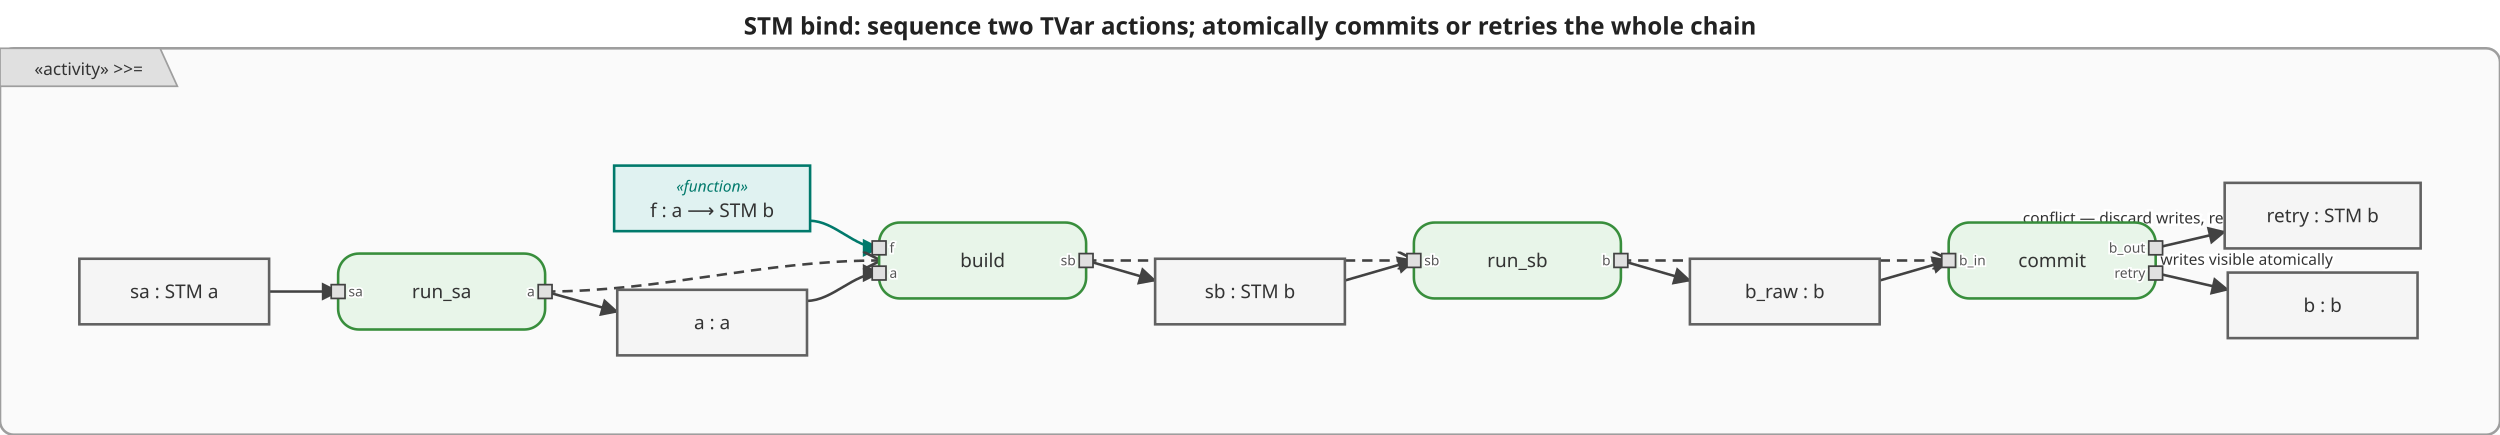
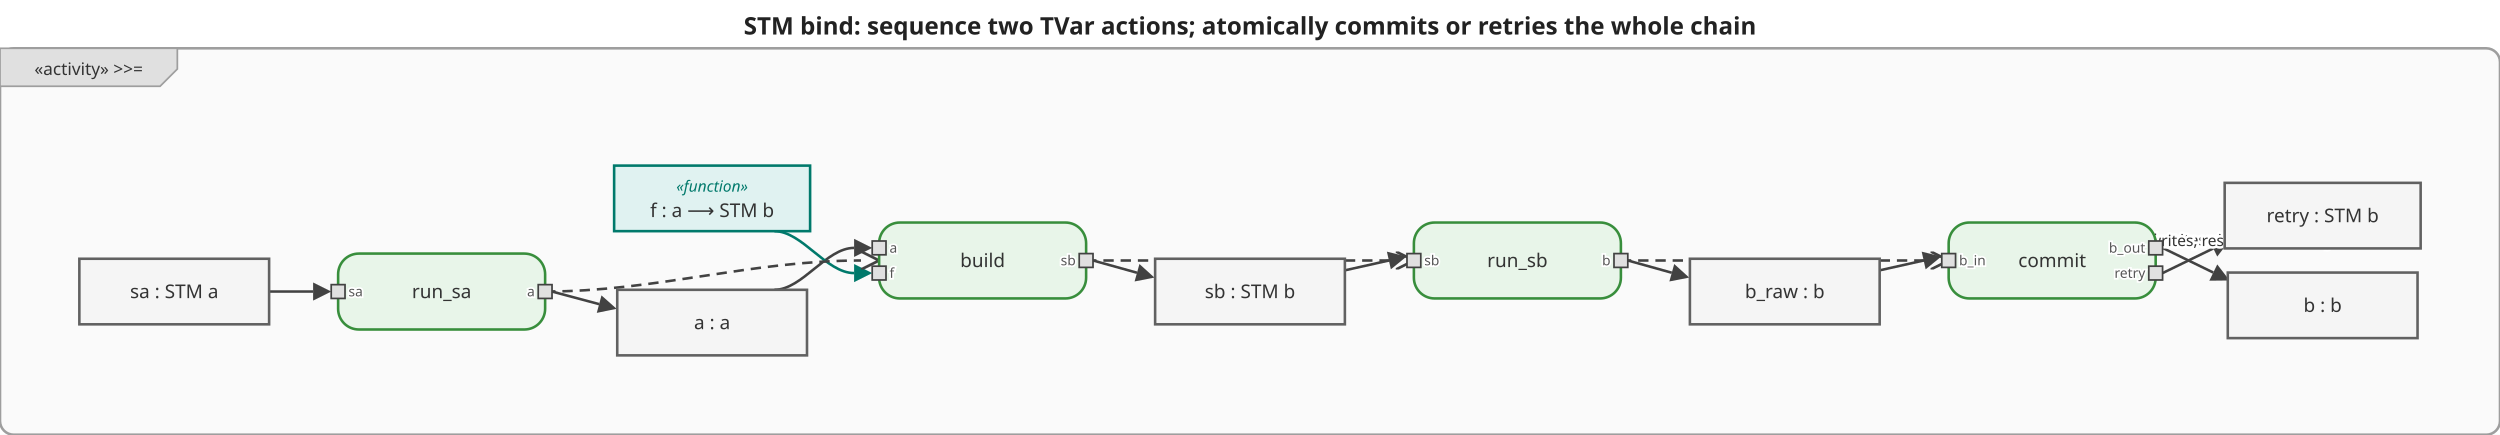
<svg xmlns="http://www.w3.org/2000/svg" viewBox="0 0 1449.2 252" width="1449.2" height="252">
  <defs>
-     <marker id="arrowFilled" viewBox="0 0 10 10" refX="9" refY="5" markerWidth="7" markerHeight="7" orient="auto-start-reverse">
+     <marker id="arrowFilled" viewBox="0 0 10 10" refX="0" refY="5" markerWidth="7" markerHeight="7" orient="auto-start-reverse">
      <path d="M0,0 L10,5 L0,10 z" fill="#424242" />
    </marker>
-     <marker id="arrowOpen" viewBox="0 0 10 10" refX="9" refY="5" markerWidth="7" markerHeight="7" orient="auto-start-reverse">
+     <marker id="arrowOpen" viewBox="0 0 10 10" refX="0" refY="5" markerWidth="7" markerHeight="7" orient="auto-start-reverse">
      <path d="M0,0 L10,5 L0,10" fill="none" stroke="#424242" stroke-width="1.5" />
    </marker>
-     <marker id="arrowHof" viewBox="0 0 10 10" refX="9" refY="5" markerWidth="7" markerHeight="7" orient="auto-start-reverse">
+     <marker id="arrowHof" viewBox="0 0 10 10" refX="0" refY="5" markerWidth="7" markerHeight="7" orient="auto-start-reverse">
      <path d="M0,0 L10,5 L0,10 z" fill="#00796b" />
    </marker>
  </defs>
  <rect width="1449.2" height="252" fill="white" />
  <text x="724.6" y="20" text-anchor="middle" font-size="14" font-weight="bold" font-family="sans-serif" fill="#222">STM bind: sequence two TVar actions; atomically commits or retries the whole chain</text>
  <g transform="translate(0,28)">
    <rect x="0" y="0" width="1449.2" height="224" rx="8" fill="#fafafa" stroke="#9e9e9e" stroke-width="1.5" />
    <g class="activity-frame-tab">
-       <path d="M0,0 L92.8,0 L102.8,22 L0,22 Z" fill="#e0e0e0" stroke="#9e9e9e" stroke-width="1" />
+       <path d="M0,0 L102.8,0 L102.8,12 L92.8,22 L0,22 Z" fill="#e0e0e0" stroke="#9e9e9e" stroke-width="1" />
      <text x="51.4" y="12.0" text-anchor="middle" font-size="10" font-family="sans-serif" dominant-baseline="middle" fill="#333">«activity» &gt;&gt;=</text>
    </g>
    <g class="edge">
-       <path d="M156.0,141.0 C156.0,141.0 196.0,141.0 196.0,141.0" fill="none" stroke="#424242" stroke-width="1.5" marker-end="url(#arrowFilled)" />
+       <path d="M156.0,141.0 C156.0,141.0 181.5,141.0 181.5,141.0" fill="none" stroke="#424242" stroke-width="1.5" marker-end="url(#arrowFilled)" />
    </g>
    <g class="edge">
-       <path d="M316.0,141.0 C316.0,141.0 357.8,152.7 357.8,152.7" fill="none" stroke="#424242" stroke-width="1.5" marker-end="url(#arrowFilled)" />
+       <path d="M320.0,141.0 C320.0,141.0 347.3,148.3 347.3,148.3" fill="none" stroke="#424242" stroke-width="1.5" marker-end="url(#arrowFilled)" />
    </g>
    <g class="edge">
-       <path d="M467.8,146.4 C482.4,146.4 495.0,130.3 509.6,130.3" fill="none" stroke="#424242" stroke-width="1.5" marker-end="url(#arrowFilled)" />
+       <path d="M448.9,140.0 C465.1,140.0 478.9,115.7 495.1,115.7" fill="none" stroke="#424242" stroke-width="1.5" marker-end="url(#arrowFilled)" />
    </g>
    <g class="edge hof-edge">
-       <path d="M469.6,100.0 C483.6,100.0 495.6,115.7 509.6,115.7" fill="none" stroke="#00796b" stroke-width="1.5" marker-end="url(#arrowHof)" />
+       <path d="M448.9,106.0 C465.1,106.0 478.9,130.3 495.1,130.3" fill="none" stroke="#00796b" stroke-width="1.5" marker-end="url(#arrowHof)" />
    </g>
    <g class="edge">
-       <path d="M629.6,123.0 C629.6,123.0 669.6,134.6 669.6,134.6" fill="none" stroke="#424242" stroke-width="1.5" marker-end="url(#arrowFilled)" />
+       <path d="M633.6,123.0 C633.6,123.0 659.1,130.1 659.1,130.1" fill="none" stroke="#424242" stroke-width="1.5" marker-end="url(#arrowFilled)" />
    </g>
    <g class="edge">
-       <path d="M779.6,134.6 C779.6,134.6 819.6,123.0 819.6,123.0" fill="none" stroke="#424242" stroke-width="1.5" marker-end="url(#arrowFilled)" />
+       <path d="M779.6,128.7 C779.6,128.7 805.1,123.0 805.1,123.0" fill="none" stroke="#424242" stroke-width="1.5" marker-end="url(#arrowFilled)" />
    </g>
    <g class="edge">
-       <path d="M939.6,123.0 C939.6,123.0 979.6,134.6 979.6,134.6" fill="none" stroke="#424242" stroke-width="1.5" marker-end="url(#arrowFilled)" />
+       <path d="M943.6,123.0 C943.6,123.0 969.1,130.1 969.1,130.1" fill="none" stroke="#424242" stroke-width="1.5" marker-end="url(#arrowFilled)" />
    </g>
    <g class="edge">
-       <path d="M1089.6,134.6 C1089.6,134.6 1129.6,123.0 1129.6,123.0" fill="none" stroke="#424242" stroke-width="1.5" marker-end="url(#arrowFilled)" />
+       <path d="M1089.6,128.7 C1089.6,128.7 1115.1,123.0 1115.1,123.0" fill="none" stroke="#424242" stroke-width="1.5" marker-end="url(#arrowFilled)" />
    </g>
    <g class="edge">
-       <path d="M1249.6,130.3 C1249.6,130.3 1291.4,139.9 1291.4,139.9" fill="none" stroke="#424242" stroke-width="1.5" marker-end="url(#arrowFilled)" />
-       <text x="1273.4" y="122.4" text-anchor="middle" dominant-baseline="middle" font-size="9" font-family="sans-serif" fill="#333" stroke="white" stroke-width="3" paint-order="stroke fill">commit — all writes visible atomically</text>
+       <path d="M1253.6,115.7 C1253.6,115.7 1283.0,130.0 1283.0,130.0" fill="none" stroke="#424242" stroke-width="1.5" marker-end="url(#arrowFilled)" />
+       <text x="1274.0" y="111.1" text-anchor="middle" dominant-baseline="middle" font-size="9" font-family="sans-serif" fill="#333" stroke="white" stroke-width="3" paint-order="stroke fill">commit — all writes visible atomically</text>
    </g>
    <g class="edge">
-       <path d="M1249.6,115.7 C1249.6,115.7 1289.6,106.4 1289.6,106.4" fill="none" stroke="#424242" stroke-width="1.5" marker-end="url(#arrowFilled)" />
-       <text x="1266.7" y="98.4" text-anchor="middle" dominant-baseline="middle" font-size="9" font-family="sans-serif" fill="#333" stroke="white" stroke-width="3" paint-order="stroke fill">conflict — discard writes, restart entire chain</text>
+       <path d="M1253.6,130.3 C1253.6,130.3 1283.0,116.0 1283.0,116.0" fill="none" stroke="#424242" stroke-width="1.5" marker-end="url(#arrowFilled)" />
+       <text x="1262.6" y="111.5" text-anchor="middle" dominant-baseline="middle" font-size="9" font-family="sans-serif" fill="#333" stroke="white" stroke-width="3" paint-order="stroke fill">conflict — discard writes, restart entire chain</text>
    </g>
    <g class="edge">
-       <path d="M316.0,141.0 C383.8,141.0 441.8,123.0 509.6,123.0" fill="none" stroke="#424242" stroke-width="1.5" stroke-dasharray="6,4" marker-end="url(#arrowOpen)" />
+       <path d="M316.0,141.0 C380.1,141.0 435.0,123.0 499.1,123.0" fill="none" stroke="#424242" stroke-width="1.5" stroke-dasharray="6,4" marker-end="url(#arrowOpen)" />
    </g>
    <g class="edge">
-       <path d="M629.6,123.0 C629.6,123.0 819.6,123.0 819.6,123.0" fill="none" stroke="#424242" stroke-width="1.5" stroke-dasharray="6,4" marker-end="url(#arrowOpen)" />
+       <path d="M629.6,123.0 C629.6,123.0 809.1,123.0 809.1,123.0" fill="none" stroke="#424242" stroke-width="1.5" stroke-dasharray="6,4" marker-end="url(#arrowOpen)" />
    </g>
    <g class="edge">
-       <path d="M939.6,123.0 C939.6,123.0 1129.6,123.0 1129.6,123.0" fill="none" stroke="#424242" stroke-width="1.5" stroke-dasharray="6,4" marker-end="url(#arrowOpen)" />
+       <path d="M939.6,123.0 C939.6,123.0 1119.1,123.0 1119.1,123.0" fill="none" stroke="#424242" stroke-width="1.5" stroke-dasharray="6,4" marker-end="url(#arrowOpen)" />
    </g>
    <g class="action-node">
      <rect x="196.0" y="119.0" width="120" height="44" rx="12" fill="#e8f5e9" stroke="#388e3c" stroke-width="1.5" />
      <text x="256.0" y="141.0" text-anchor="middle" font-size="11" font-family="sans-serif" dominant-baseline="middle" fill="#333">run_sa</text>
      <rect x="192.0" y="137.0" width="8" height="8" fill="#e0e0e0" stroke="#424242" stroke-width="1" />
      <text x="202.0" y="141.0" text-anchor="start" font-size="8" font-family="sans-serif" dominant-baseline="middle" fill="#555" stroke="white" stroke-width="2" paint-order="stroke fill">sa</text>
      <rect x="312.0" y="137.0" width="8" height="8" fill="#e0e0e0" stroke="#424242" stroke-width="1" />
      <text x="310.0" y="141.0" text-anchor="end" font-size="8" font-family="sans-serif" dominant-baseline="middle" fill="#555" stroke="white" stroke-width="2" paint-order="stroke fill">a</text>
    </g>
    <g class="action-node">
      <rect x="509.6" y="101.0" width="120" height="44" rx="12" fill="#e8f5e9" stroke="#388e3c" stroke-width="1.5" />
      <text x="569.6" y="123.0" text-anchor="middle" font-size="11" font-family="sans-serif" dominant-baseline="middle" fill="#333">build</text>
      <rect x="505.6" y="111.7" width="8" height="8" fill="#e0e0e0" stroke="#424242" stroke-width="1" />
-       <text x="515.6" y="115.7" text-anchor="start" font-size="8" font-family="sans-serif" dominant-baseline="middle" fill="#555" stroke="white" stroke-width="2" paint-order="stroke fill">f</text>
+       <text x="515.6" y="115.7" text-anchor="start" font-size="8" font-family="sans-serif" dominant-baseline="middle" fill="#555" stroke="white" stroke-width="2" paint-order="stroke fill">a</text>
      <rect x="505.6" y="126.3" width="8" height="8" fill="#e0e0e0" stroke="#424242" stroke-width="1" />
-       <text x="515.6" y="130.3" text-anchor="start" font-size="8" font-family="sans-serif" dominant-baseline="middle" fill="#555" stroke="white" stroke-width="2" paint-order="stroke fill">a</text>
+       <text x="515.6" y="130.3" text-anchor="start" font-size="8" font-family="sans-serif" dominant-baseline="middle" fill="#555" stroke="white" stroke-width="2" paint-order="stroke fill">f</text>
      <rect x="625.6" y="119.0" width="8" height="8" fill="#e0e0e0" stroke="#424242" stroke-width="1" />
      <text x="623.6" y="123.0" text-anchor="end" font-size="8" font-family="sans-serif" dominant-baseline="middle" fill="#555" stroke="white" stroke-width="2" paint-order="stroke fill">sb</text>
    </g>
    <g class="action-node">
      <rect x="819.6" y="101.0" width="120" height="44" rx="12" fill="#e8f5e9" stroke="#388e3c" stroke-width="1.5" />
      <text x="879.6" y="123.0" text-anchor="middle" font-size="11" font-family="sans-serif" dominant-baseline="middle" fill="#333">run_sb</text>
      <rect x="815.6" y="119.0" width="8" height="8" fill="#e0e0e0" stroke="#424242" stroke-width="1" />
      <text x="825.6" y="123.0" text-anchor="start" font-size="8" font-family="sans-serif" dominant-baseline="middle" fill="#555" stroke="white" stroke-width="2" paint-order="stroke fill">sb</text>
      <rect x="935.6" y="119.0" width="8" height="8" fill="#e0e0e0" stroke="#424242" stroke-width="1" />
      <text x="933.6" y="123.0" text-anchor="end" font-size="8" font-family="sans-serif" dominant-baseline="middle" fill="#555" stroke="white" stroke-width="2" paint-order="stroke fill">b</text>
    </g>
    <g class="action-node">
      <rect x="1129.6" y="101.0" width="120" height="44" rx="12" fill="#e8f5e9" stroke="#388e3c" stroke-width="1.5" />
      <text x="1189.6" y="123.0" text-anchor="middle" font-size="11" font-family="sans-serif" dominant-baseline="middle" fill="#333">commit</text>
      <rect x="1125.6" y="119.0" width="8" height="8" fill="#e0e0e0" stroke="#424242" stroke-width="1" />
      <text x="1135.6" y="123.0" text-anchor="start" font-size="8" font-family="sans-serif" dominant-baseline="middle" fill="#555" stroke="white" stroke-width="2" paint-order="stroke fill">b_in</text>
      <rect x="1245.6" y="111.7" width="8" height="8" fill="#e0e0e0" stroke="#424242" stroke-width="1" />
      <text x="1243.6" y="115.7" text-anchor="end" font-size="8" font-family="sans-serif" dominant-baseline="middle" fill="#555" stroke="white" stroke-width="2" paint-order="stroke fill">b_out</text>
      <rect x="1245.6" y="126.3" width="8" height="8" fill="#e0e0e0" stroke="#424242" stroke-width="1" />
      <text x="1243.6" y="130.3" text-anchor="end" font-size="8" font-family="sans-serif" dominant-baseline="middle" fill="#555" stroke="white" stroke-width="2" paint-order="stroke fill">retry</text>
    </g>
    <g class="object-node">
      <rect x="46.0" y="122.0" width="110" height="38" fill="#f5f5f5" stroke="#616161" stroke-width="1.5" />
      <text x="101.0" y="141.0" text-anchor="middle" font-size="11" font-family="sans-serif" dominant-baseline="middle" fill="#333">sa : STM a</text>
    </g>
    <g class="object-node hof">
      <rect x="356.0" y="68.0" width="113.6" height="38" fill="#e0f2f1" stroke="#00796b" stroke-width="1.5" />
      <text x="412.8" y="80.0" text-anchor="middle" font-size="9" font-style="italic" font-family="sans-serif" dominant-baseline="middle" fill="#00796b">«function»</text>
      <text x="412.8" y="94.0" text-anchor="middle" font-size="11" font-family="sans-serif" dominant-baseline="middle" fill="#333">f : a ⟶ STM b</text>
    </g>
    <g class="object-node">
      <rect x="357.8" y="140.0" width="110" height="38" fill="#f5f5f5" stroke="#616161" stroke-width="1.5" />
      <text x="412.8" y="159.0" text-anchor="middle" font-size="11" font-family="sans-serif" dominant-baseline="middle" fill="#333">a : a</text>
    </g>
    <g class="object-node">
      <rect x="669.6" y="122.0" width="110" height="38" fill="#f5f5f5" stroke="#616161" stroke-width="1.5" />
      <text x="724.6" y="141.0" text-anchor="middle" font-size="11" font-family="sans-serif" dominant-baseline="middle" fill="#333">sb : STM b</text>
    </g>
    <g class="object-node">
      <rect x="979.6" y="122.0" width="110" height="38" fill="#f5f5f5" stroke="#616161" stroke-width="1.5" />
      <text x="1034.6" y="141.0" text-anchor="middle" font-size="11" font-family="sans-serif" dominant-baseline="middle" fill="#333">b_raw : b</text>
    </g>
    <g class="object-node">
      <rect x="1291.4" y="130.0" width="110" height="38" fill="#f5f5f5" stroke="#616161" stroke-width="1.5" />
      <text x="1346.4" y="149.0" text-anchor="middle" font-size="11" font-family="sans-serif" dominant-baseline="middle" fill="#333">b : b</text>
    </g>
    <g class="object-node">
      <rect x="1289.6" y="78.0" width="113.6" height="38" fill="#f5f5f5" stroke="#616161" stroke-width="1.5" />
      <text x="1346.4" y="97.0" text-anchor="middle" font-size="11" font-family="sans-serif" dominant-baseline="middle" fill="#333">retry : STM b</text>
    </g>
  </g>
</svg>
